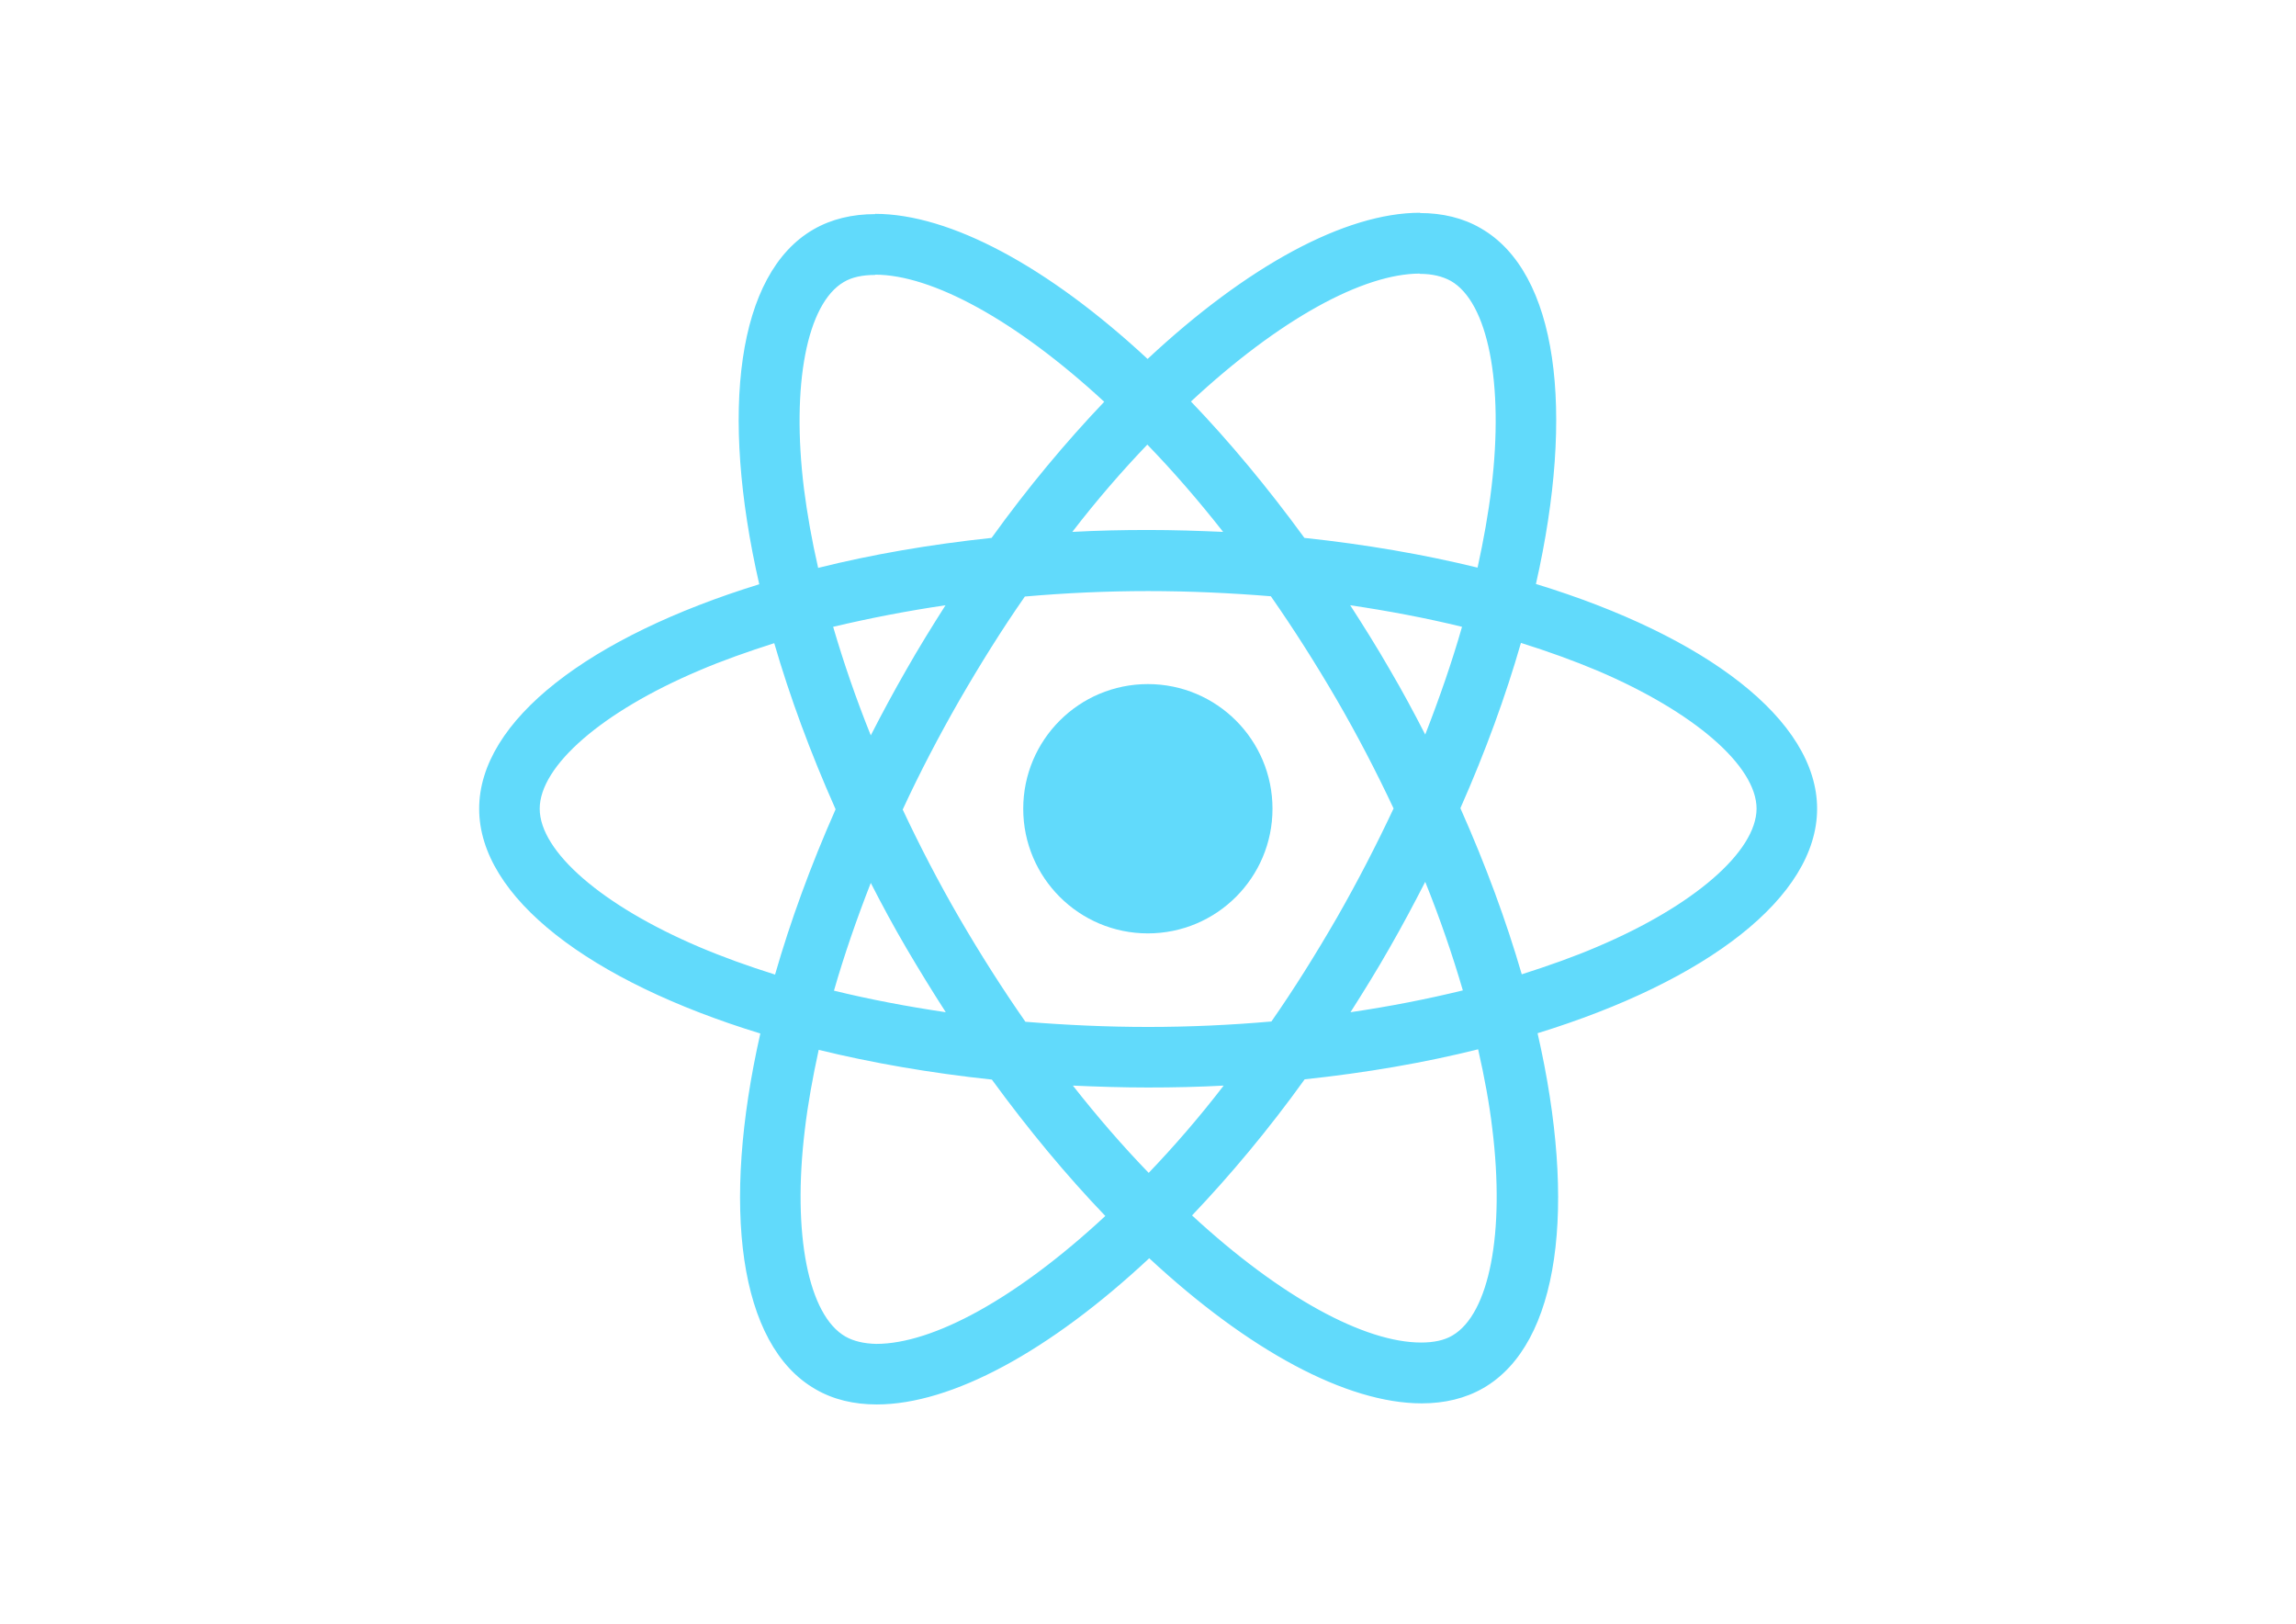
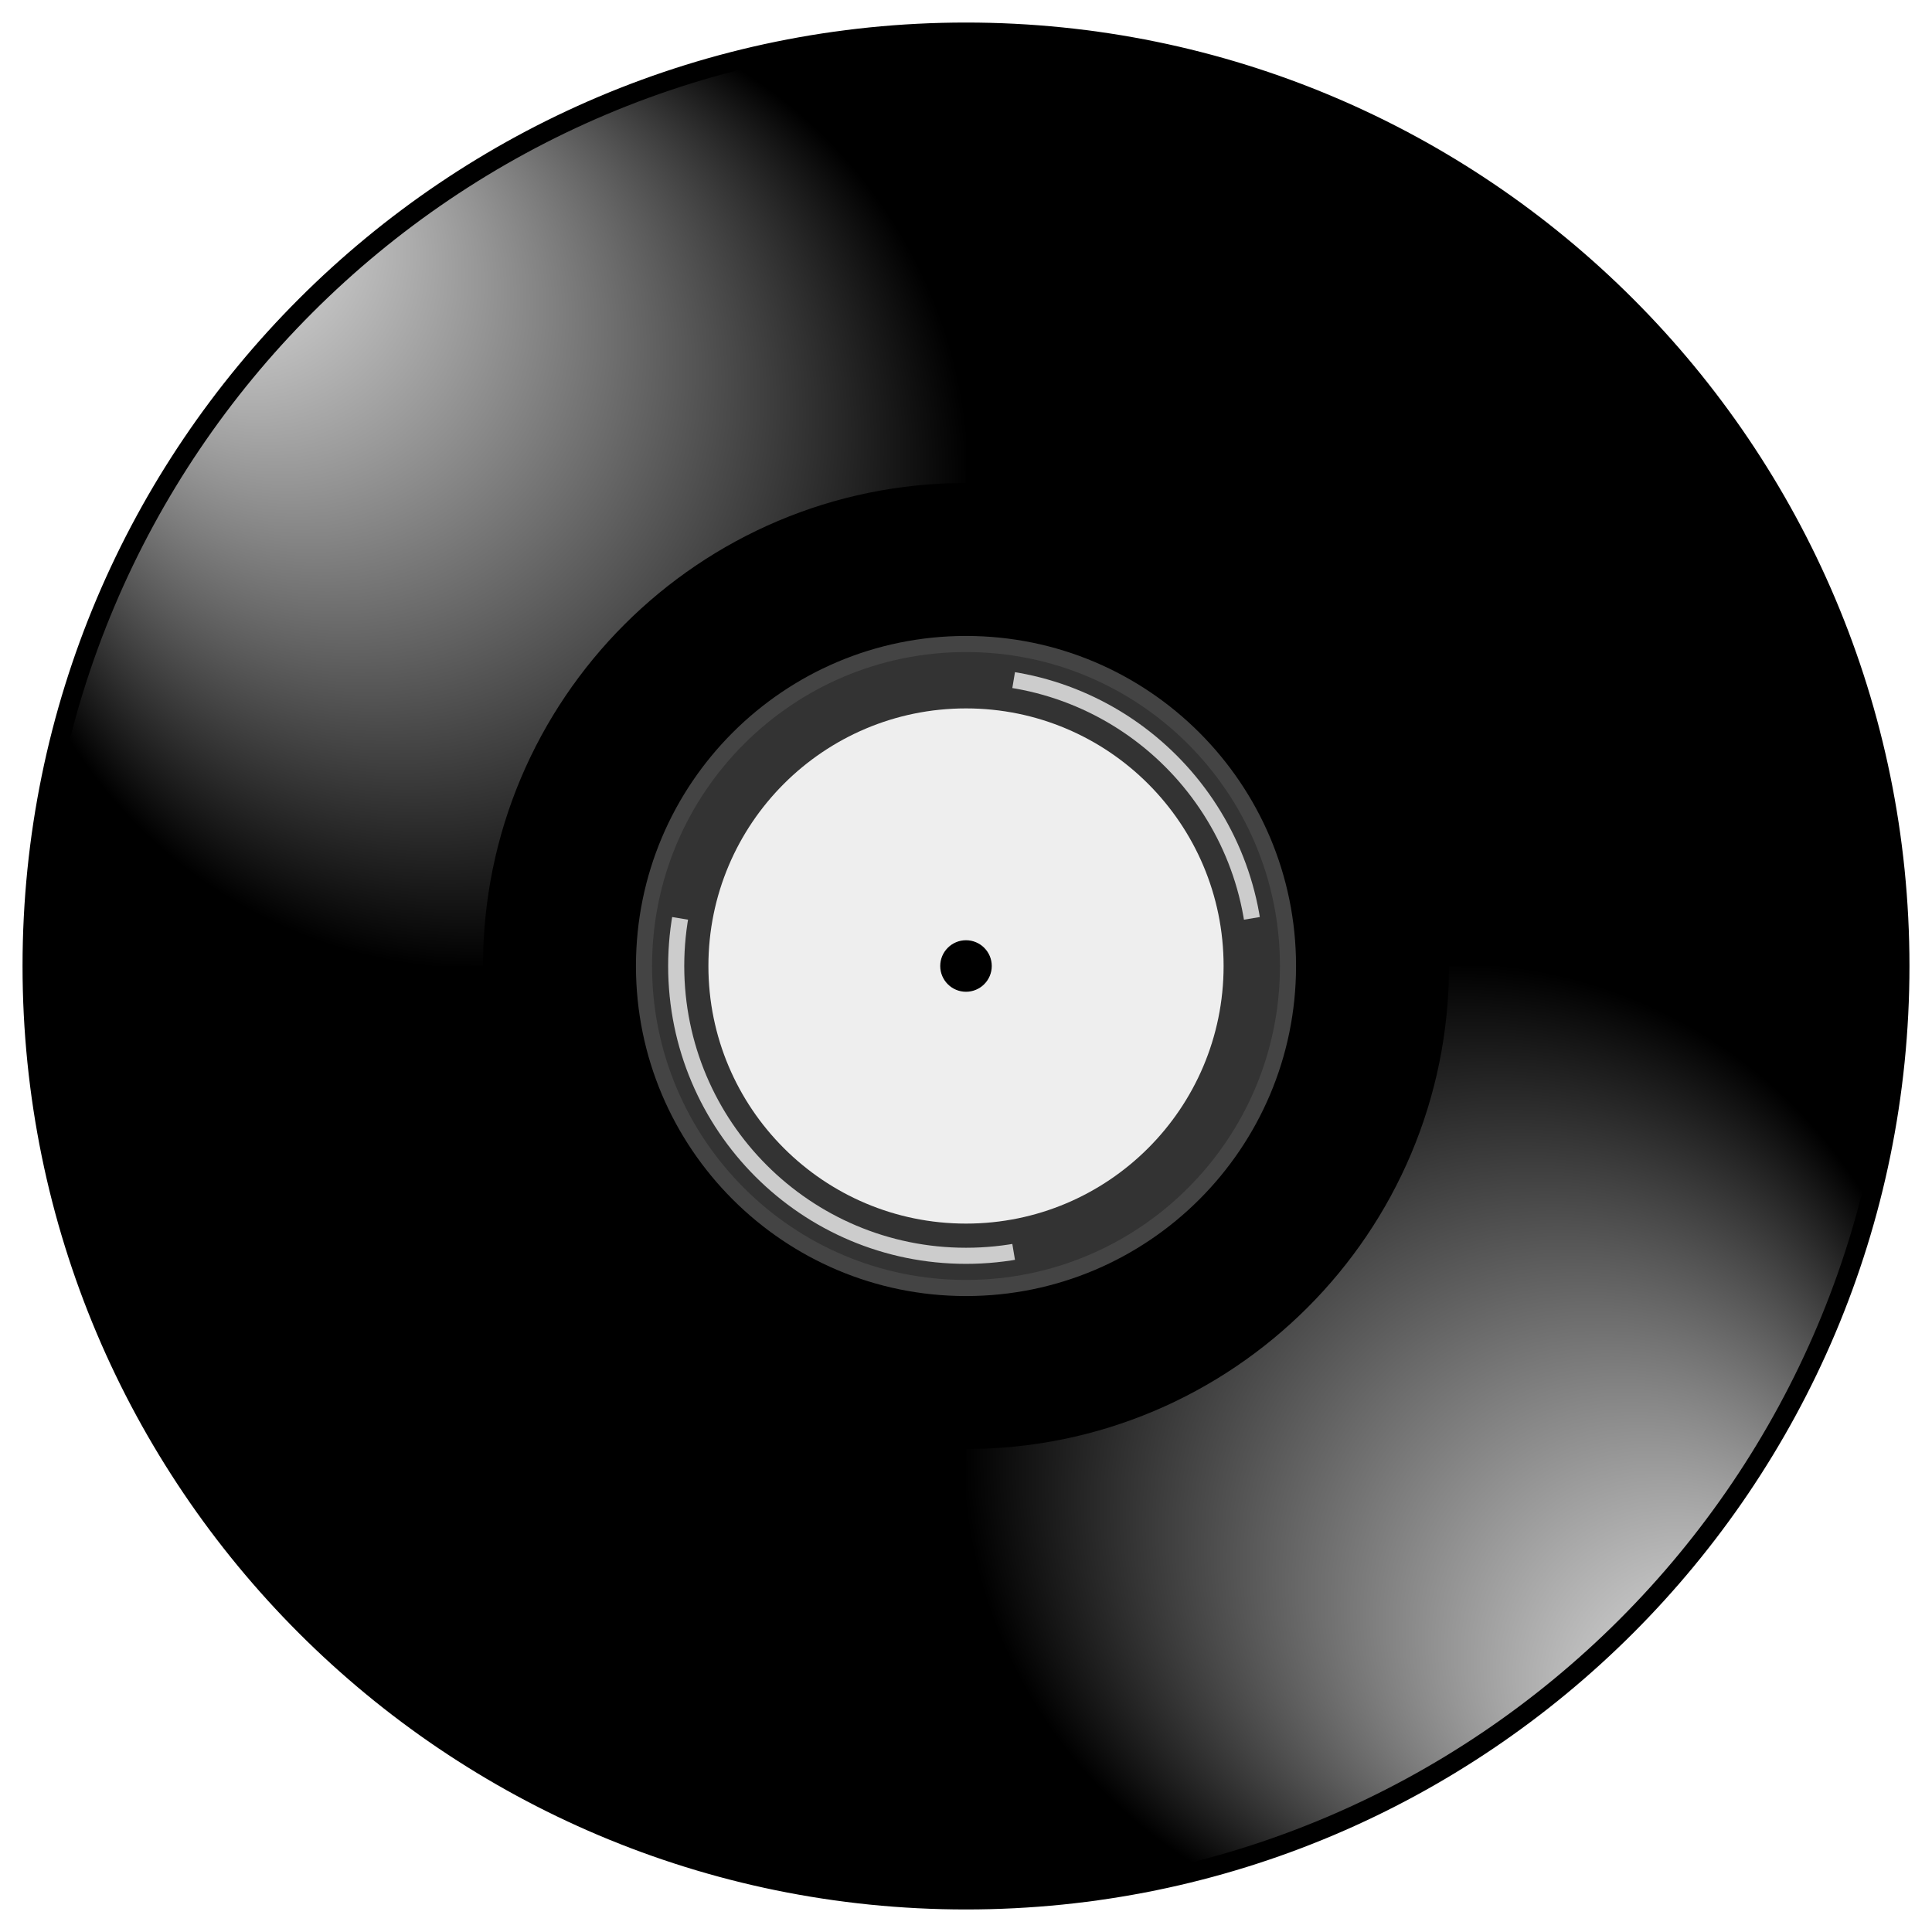
- <svg xmlns="http://www.w3.org/2000/svg" viewBox="0 0 841.9 595.3">
-   <g fill="#61DAFB">
-     <path d="M666.3 296.5c0-32.5-40.7-63.3-103.1-82.4 14.4-63.6 8-114.2-20.2-130.4-6.5-3.8-14.1-5.6-22.4-5.6v22.3c4.6 0 8.3.9 11.4 2.6 13.6 7.8 19.5 37.5 14.9 75.7-1.1 9.4-2.9 19.3-5.1 29.4-19.6-4.8-41-8.5-63.5-10.9-13.5-18.5-27.5-35.3-41.6-50 32.6-30.3 63.2-46.9 84-46.9V78c-27.5 0-63.5 19.6-99.9 53.6-36.4-33.8-72.4-53.2-99.9-53.2v22.3c20.7 0 51.4 16.5 84 46.6-14 14.7-28 31.4-41.3 49.9-22.6 2.4-44 6.1-63.6 11-2.3-10-4-19.7-5.2-29-4.7-38.2 1.1-67.9 14.6-75.8 3-1.8 6.9-2.6 11.5-2.6V78.5c-8.4 0-16 1.8-22.6 5.6-28.1 16.2-34.4 66.7-19.9 130.1-62.2 19.2-102.7 49.9-102.7 82.3 0 32.5 40.7 63.3 103.1 82.4-14.4 63.6-8 114.2 20.2 130.4 6.5 3.8 14.1 5.6 22.5 5.6 27.5 0 63.5-19.6 99.9-53.6 36.4 33.8 72.4 53.2 99.9 53.2 8.4 0 16-1.8 22.6-5.6 28.1-16.2 34.4-66.7 19.9-130.1 62-19.1 102.5-49.9 102.5-82.3zm-130.2-66.7c-3.7 12.9-8.3 26.2-13.5 39.5-4.1-8-8.4-16-13.1-24-4.6-8-9.5-15.8-14.4-23.4 14.2 2.1 27.9 4.7 41 7.9zm-45.8 106.5c-7.8 13.5-15.8 26.3-24.1 38.2-14.9 1.3-30 2-45.2 2-15.1 0-30.2-.7-45-1.9-8.3-11.9-16.4-24.6-24.2-38-7.6-13.1-14.5-26.4-20.8-39.8 6.2-13.4 13.2-26.8 20.7-39.9 7.8-13.5 15.8-26.3 24.1-38.2 14.9-1.3 30-2 45.2-2 15.1 0 30.2.7 45 1.9 8.3 11.9 16.4 24.6 24.2 38 7.6 13.1 14.5 26.4 20.8 39.8-6.3 13.4-13.2 26.8-20.7 39.9zm32.3-13c5.4 13.4 10 26.8 13.8 39.8-13.1 3.2-26.9 5.9-41.2 8 4.9-7.7 9.8-15.6 14.4-23.7 4.6-8 8.9-16.1 13-24.1zM421.2 430c-9.3-9.6-18.6-20.3-27.8-32 9 .4 18.2.7 27.5.7 9.4 0 18.7-.2 27.8-.7-9 11.7-18.3 22.4-27.5 32zm-74.4-58.9c-14.2-2.1-27.9-4.7-41-7.9 3.7-12.9 8.3-26.2 13.5-39.5 4.1 8 8.4 16 13.1 24 4.7 8 9.5 15.8 14.4 23.4zM420.7 163c9.3 9.6 18.6 20.3 27.8 32-9-.4-18.2-.7-27.5-.7-9.4 0-18.7.2-27.8.7 9-11.7 18.3-22.4 27.5-32zm-74 58.9c-4.9 7.7-9.8 15.6-14.4 23.7-4.6 8-8.9 16-13 24-5.4-13.4-10-26.8-13.8-39.8 13.1-3.1 26.9-5.8 41.2-7.9zm-90.5 125.2c-35.4-15.1-58.3-34.9-58.3-50.6 0-15.7 22.9-35.6 58.3-50.6 8.6-3.7 18-7 27.7-10.1 5.7 19.6 13.2 40 22.5 60.9-9.2 20.8-16.6 41.1-22.2 60.6-9.9-3.1-19.3-6.5-28-10.2zM310 490c-13.6-7.8-19.5-37.5-14.9-75.7 1.1-9.4 2.9-19.3 5.1-29.4 19.6 4.8 41 8.5 63.5 10.9 13.5 18.5 27.5 35.3 41.6 50-32.6 30.3-63.2 46.9-84 46.9-4.5-.1-8.3-1-11.3-2.7zm237.2-76.2c4.7 38.2-1.1 67.9-14.6 75.8-3 1.8-6.9 2.6-11.5 2.6-20.7 0-51.4-16.5-84-46.6 14-14.7 28-31.4 41.3-49.9 22.6-2.4 44-6.1 63.6-11 2.3 10.1 4.1 19.8 5.2 29.1zm38.5-66.7c-8.6 3.7-18 7-27.7 10.1-5.7-19.6-13.2-40-22.5-60.9 9.2-20.8 16.6-41.1 22.2-60.6 9.9 3.1 19.3 6.5 28.1 10.2 35.4 15.1 58.3 34.9 58.3 50.6-.1 15.7-23 35.6-58.4 50.6zM320.8 78.4z" />
-     <circle cx="420.9" cy="296.5" r="45.7" />
-     <path d="M520.5 78.1z" />
-   </g>
+ <svg xmlns="http://www.w3.org/2000/svg" version="1.1" width="600" height="600">
+   <defs>
+     <clipPath id="clip">
+       <path d="m300 300 -300 -50 350 350 -50 -300 300 -50 -250 -250 z" />
+     </clipPath>
+     <clipPath id="circ">
+       <circle r="287" cx="300" cy="300" />
+     </clipPath>
+     <radialGradient id="g1" cx="50%" cy="50%" r="50%" fx="15%" fy="15%">
+       <stop stop-color="#fff" offset="0%" />
+       <stop stop-color="#000" offset="100%" opacity="0" />
+     </radialGradient>
+     <radialGradient id="g2" cx="50%" cy="50%" r="50%" fx="85%" fy="85%">
+       <stop stop-color="#fff" offset="0%" />
+       <stop stop-color="#000" offset="100%" opacity="0" />
+     </radialGradient>
+   </defs>
+   <circle r="290" cx="300" cy="300" fill="#000" stroke="#000" stroke-width="6" />
+   <rect width="300" height="300" fill="url(#g1)" clip-path="url(#circ)" />
+   <rect x="300" y="300" width="300" height="300" fill="url(#g2)" clip-path="url(#circ)" />
+   <circle r="150" cx="300" cy="300" fill="#000" />
+   <circle r="100" cx="300" cy="300" fill="#333" stroke="#444" stroke-width="5" />
+   <circle r="80" cx="300" cy="300" fill="#eee" />
+   <circle r="8" cx="300" cy="300" fill="#000" />
+   <circle r="90" cx="300" cy="300" fill="none" stroke="#ccc" stroke-width="5" clip-path="url(#clip)" />
</svg>
